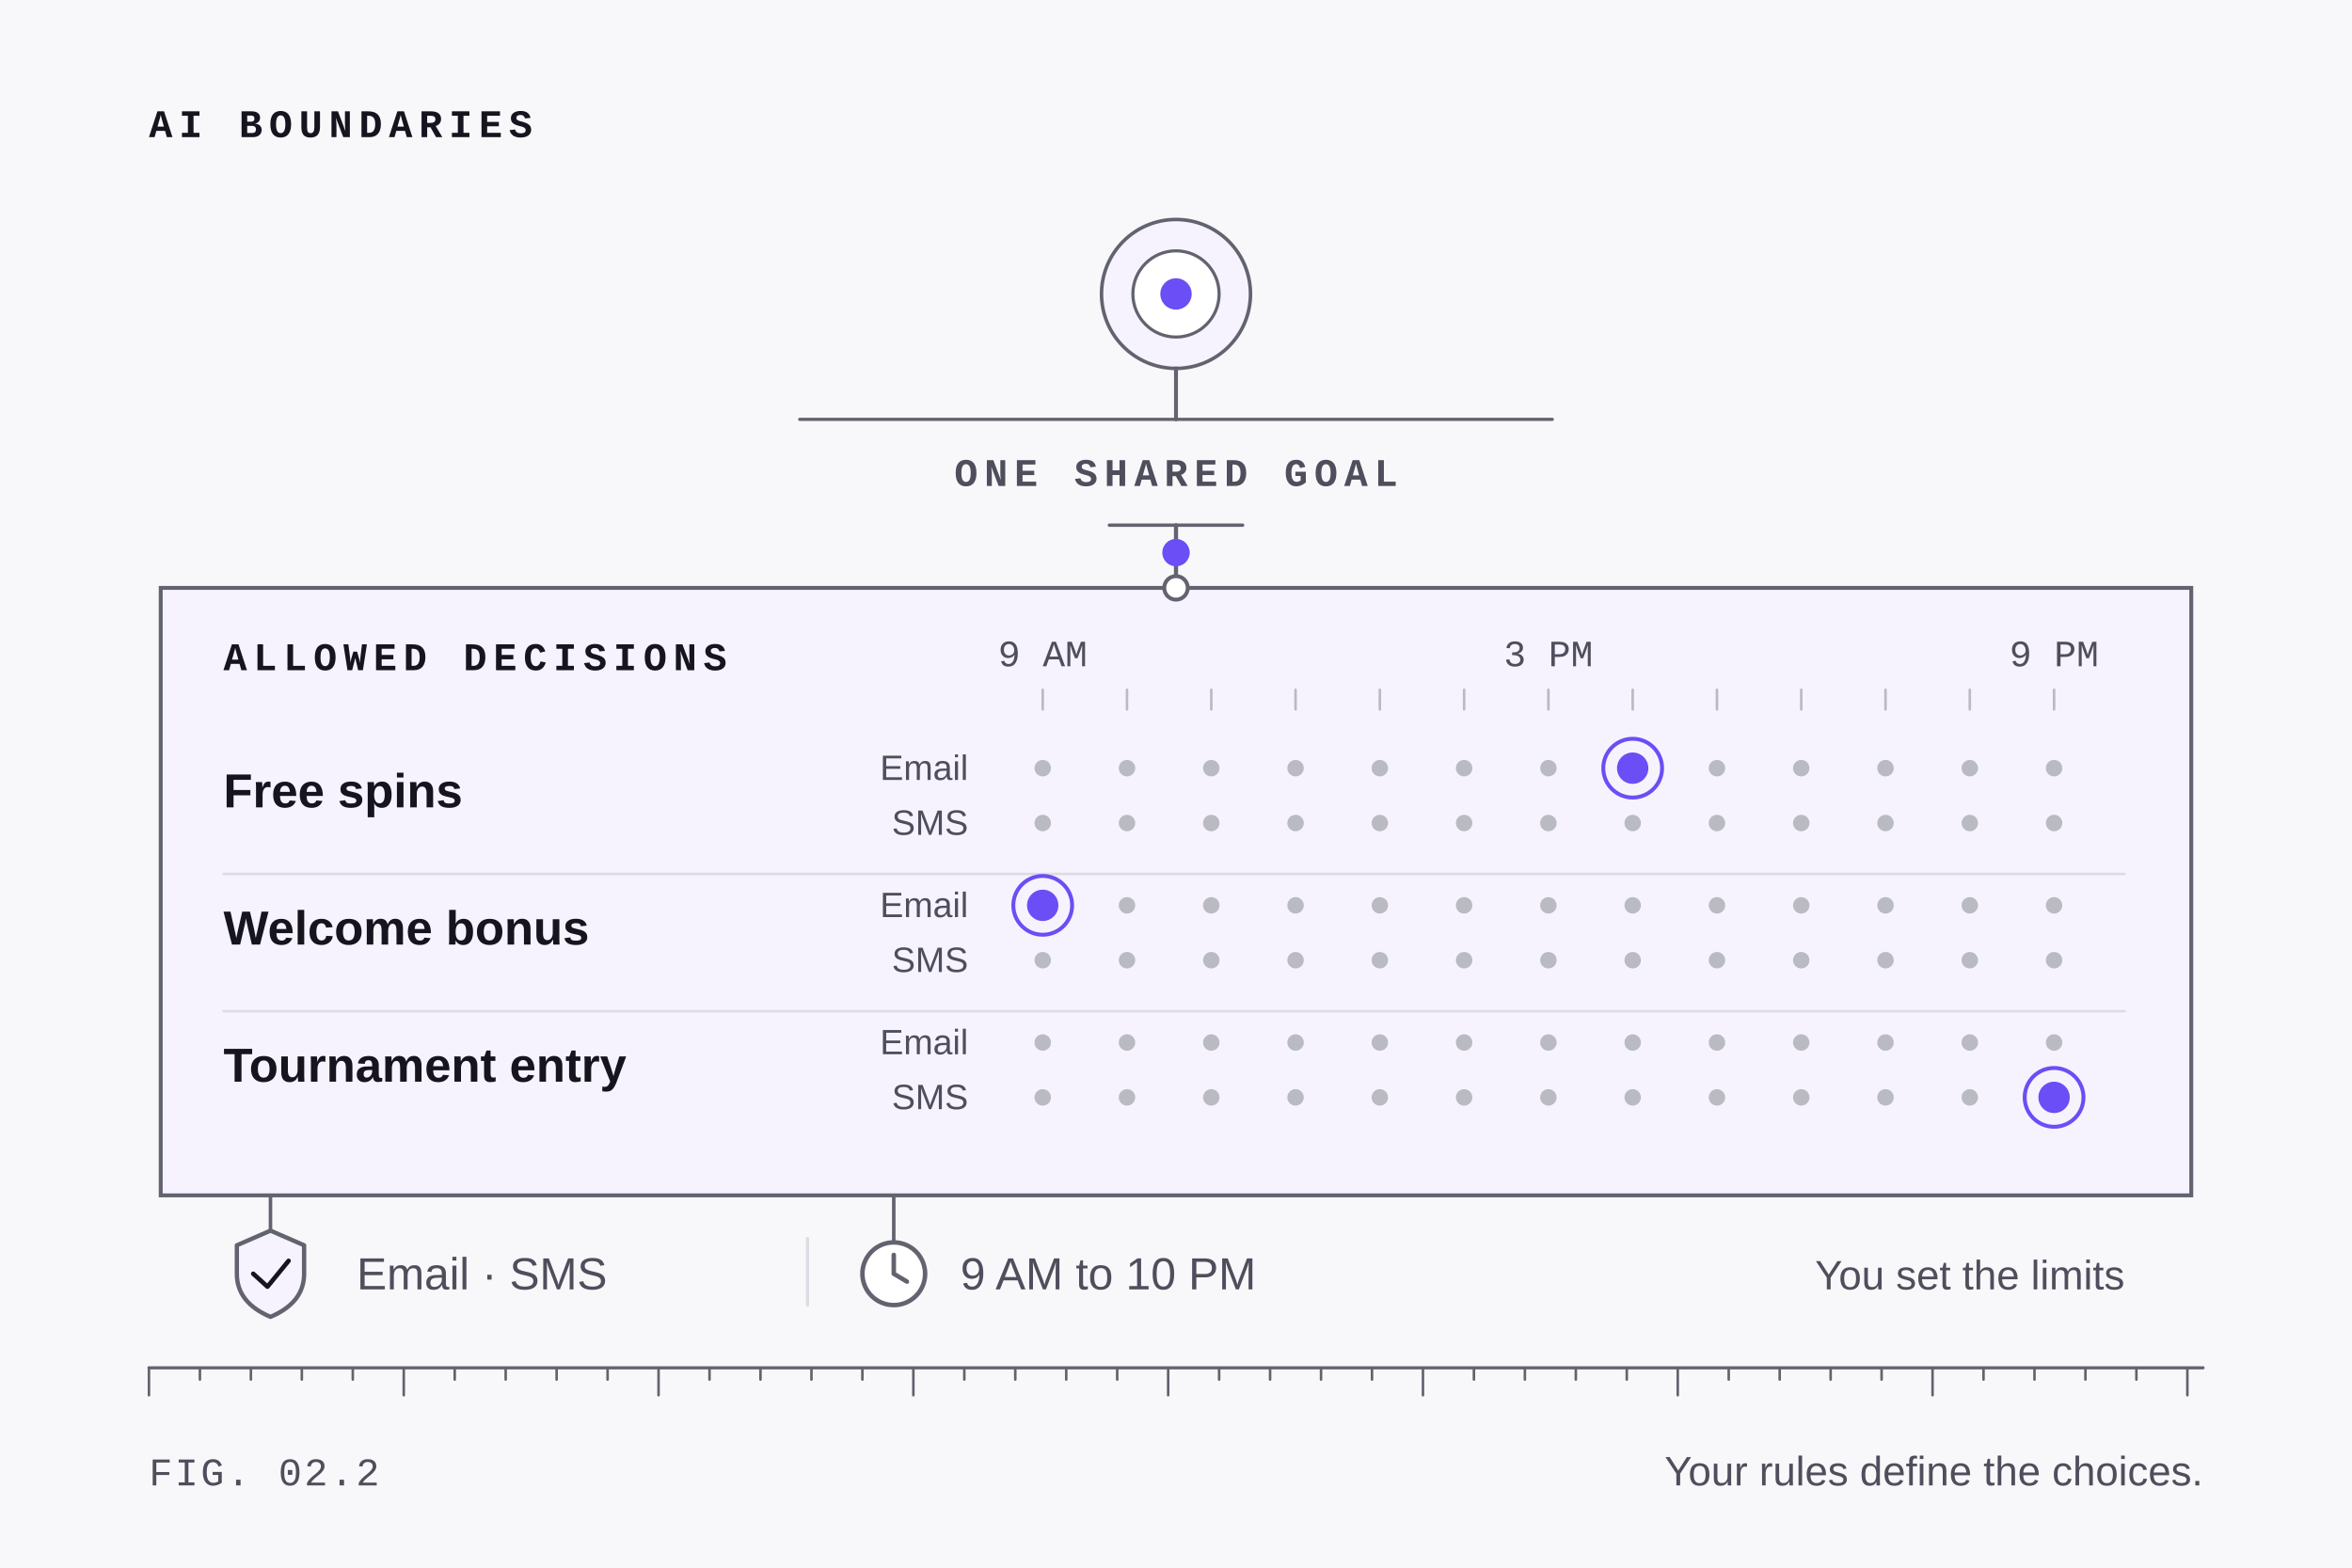
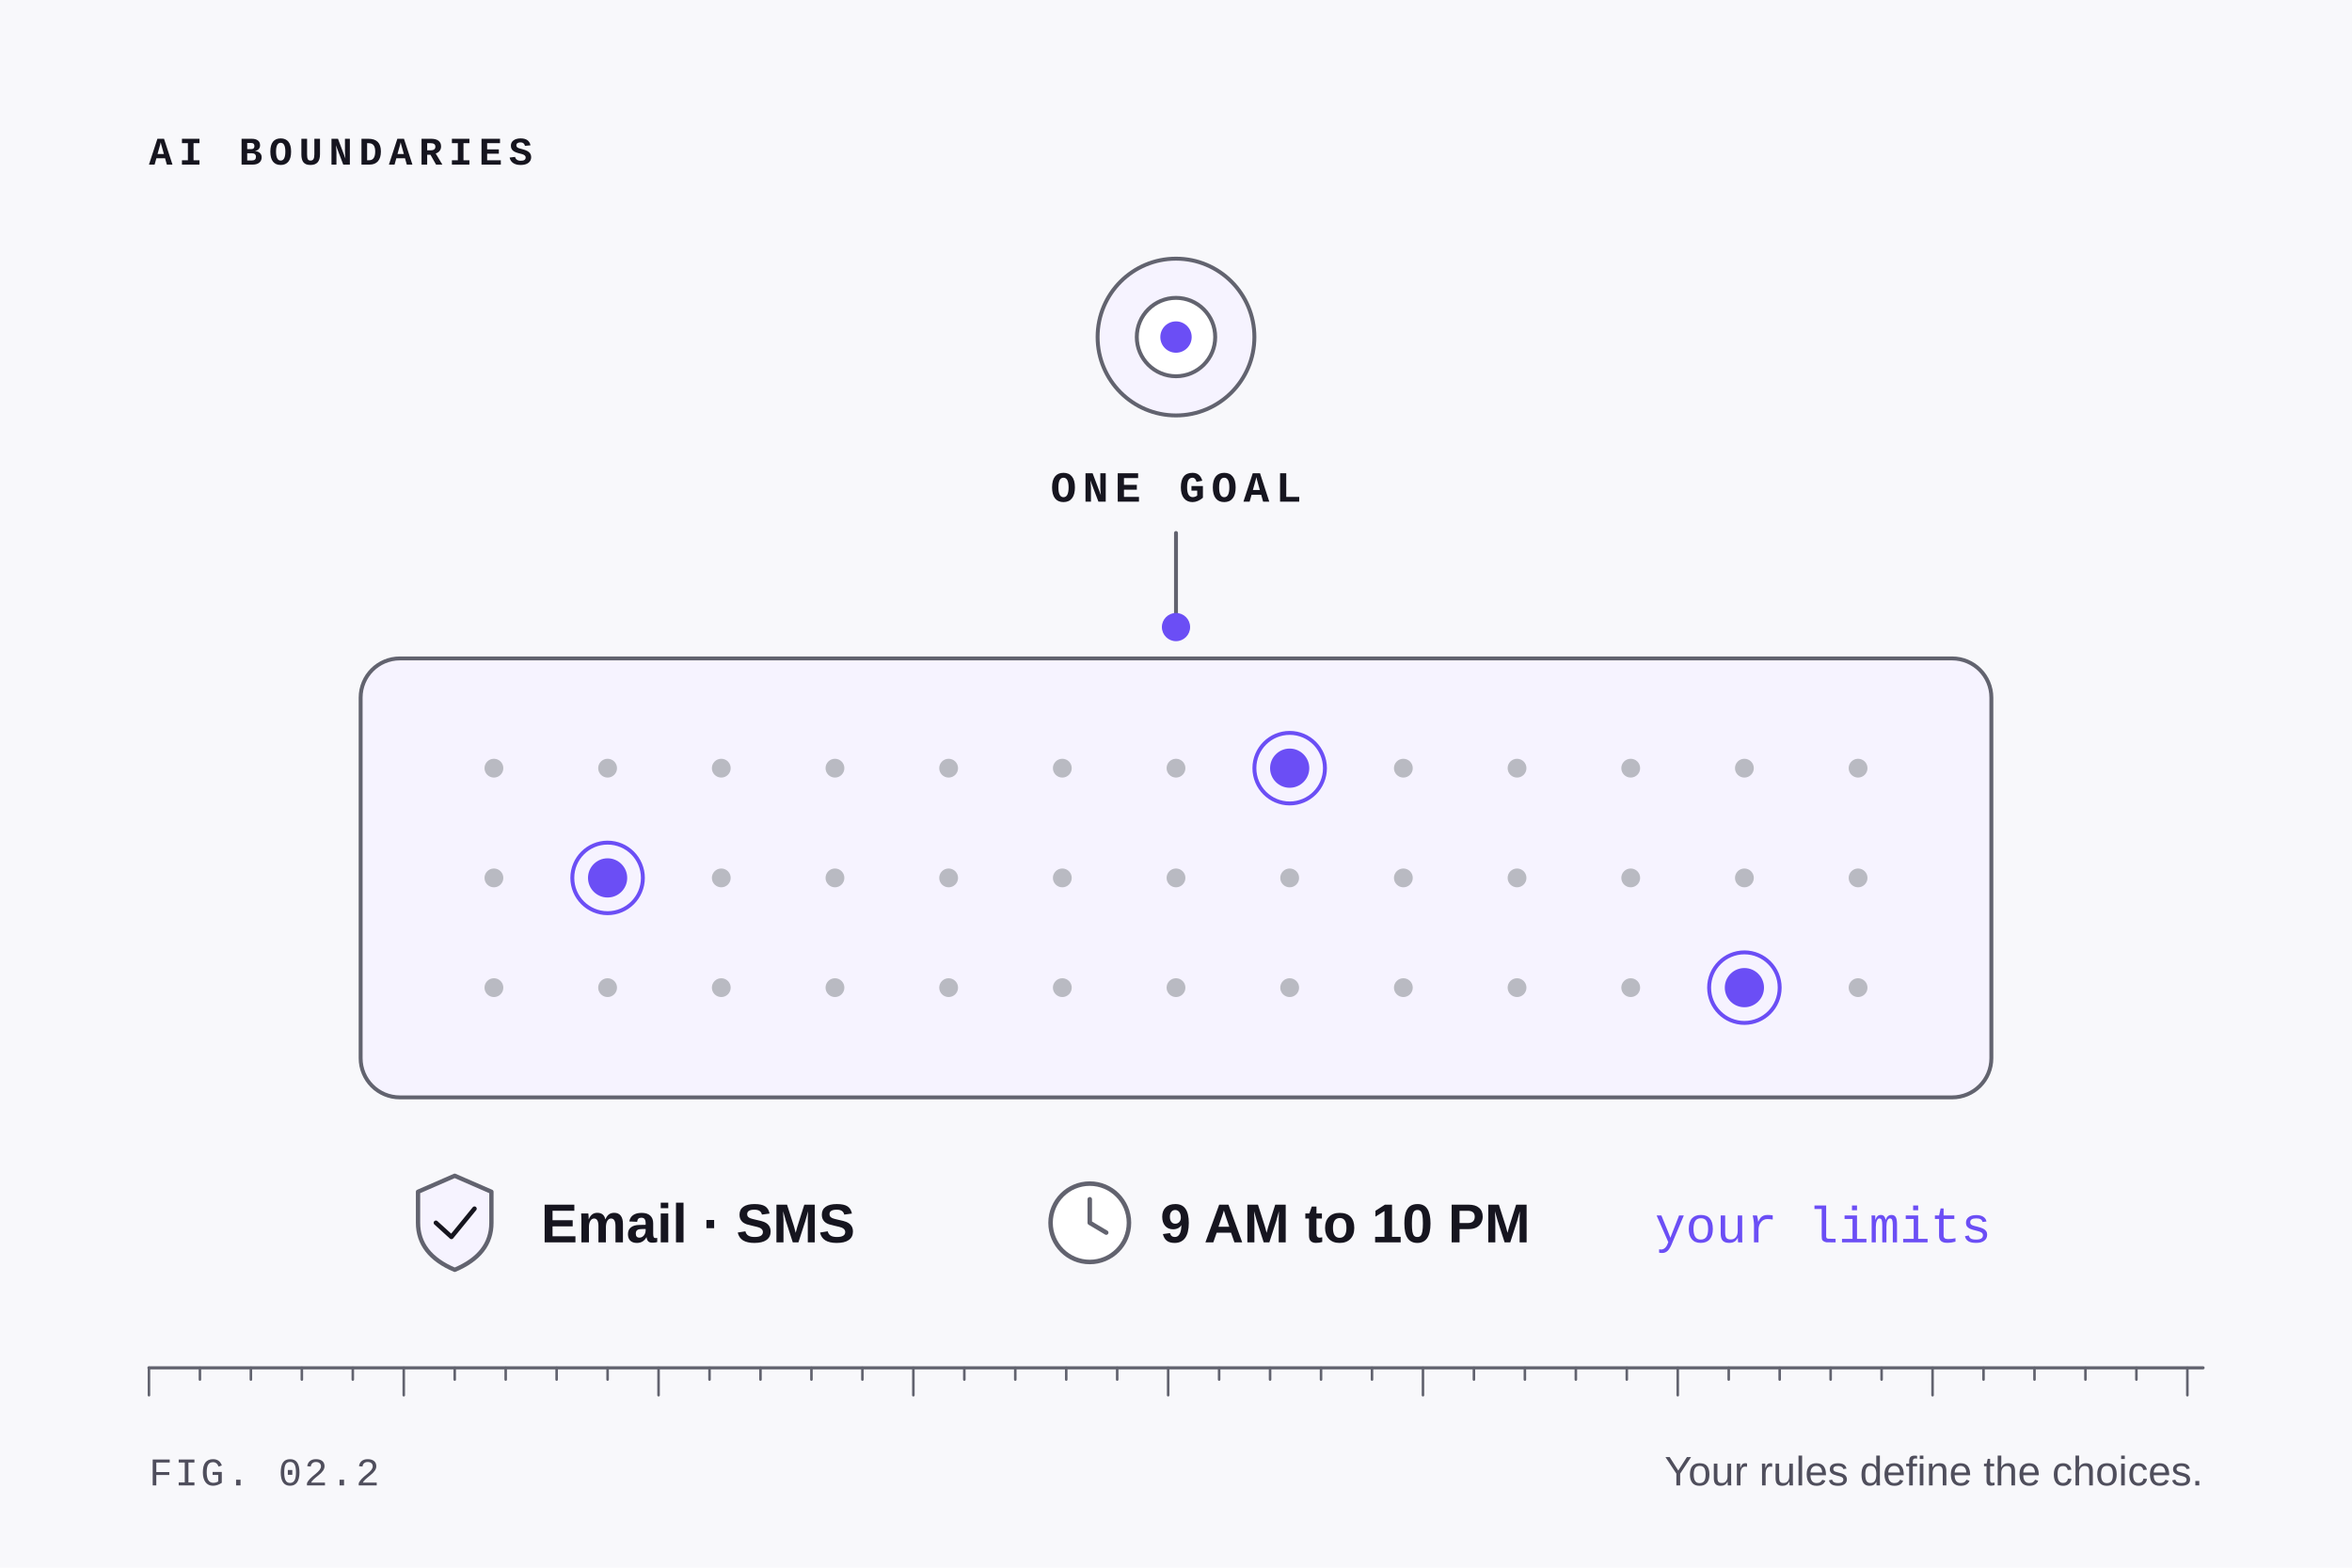
- <svg xmlns="http://www.w3.org/2000/svg" width="600" height="400" viewBox="0 0 600 400" role="img" aria-labelledby="control-your-ai-title control-your-ai-desc" shape-rendering="geometricPrecision">
-   <defs>
-     <linearGradient id="surface" x1="0" y1="0" x2="1" y2="1">
-       <stop stop-color="#e9eaef" />
-       <stop offset=".6" stop-color="#f9f9fb" />
-       <stop offset="1" stop-color="#fff" />
-     </linearGradient>
-     <linearGradient id="metal" x1="0" y1="0" x2="1" y2="1">
-       <stop stop-color="#fafafc" />
-       <stop offset="1" stop-color="#c6c8d0" />
-     </linearGradient>
-     <linearGradient id="band" x1="0" y1="0" x2="1" y2="0">
-       <stop stop-color="#e6dfff" />
-       <stop offset="1" stop-color="#f7f5ff" />
-     </linearGradient>
-     <radialGradient id="avatar" cx=".35" cy=".25" r=".9">
-       <stop stop-color="#faf8ff" />
-       <stop offset="1" stop-color="#e3dff1" />
-     </radialGradient>
-     <radialGradient id="person" cx=".32" cy=".2" r=".8">
-       <stop stop-color="#8e909c" />
-       <stop offset=".6" stop-color="#44444f" />
-       <stop offset="1" stop-color="#24232f" />
-     </radialGradient>
-     <linearGradient id="backdrop" x1="0" y1="0" x2="0" y2="1">
-       <stop stop-color="#fcfcfd" />
-       <stop offset="1" stop-color="#f8f8fb" />
-     </linearGradient>
-   </defs>
+ <svg xmlns="http://www.w3.org/2000/svg" width="600" height="400" viewBox="0 0 600 400" role="img" aria-labelledby="challenge-info-control-your-ai-refined-t challenge-info-control-your-ai-refined-d" shape-rendering="geometricPrecision">
  <rect x="0" y="0" width="600" height="400" rx="0" fill="#f8f8fb" stroke="none" stroke-width="0" vector-effect="non-scaling-stroke" />
-   <text x="38" y="35" font-family="'SFMono-Regular', Consolas, 'Liberation Mono', monospace" font-size="10" font-weight="600" fill="var(--diagram-ink, #16151f)" text-anchor="start" letter-spacing="1.65">AI BOUNDARIES</text>
-   <circle cx="300" cy="75" r="19" fill="#f6f3ff" stroke="var(--diagram-line, #62636f)" stroke-width="0.9" vector-effect="non-scaling-stroke" />
-   <circle cx="300" cy="75" r="11" fill="var(--paper, #ffffff)" stroke="var(--diagram-line, #62636f)" stroke-width="0.8" vector-effect="non-scaling-stroke" />
-   <circle cx="300" cy="75" r="4" fill="var(--violet, #6b4ef5)" stroke="none" stroke-width="0" vector-effect="non-scaling-stroke" />
-   <path d="M300 94L300 107" fill="none" stroke="var(--diagram-line, #62636f)" stroke-width="1" stroke-linecap="round" stroke-linejoin="round" vector-effect="non-scaling-stroke" />
-   <path d="M204 107H396" fill="none" stroke="var(--diagram-line, #62636f)" stroke-width="0.8" stroke-linecap="round" stroke-linejoin="round" vector-effect="non-scaling-stroke" />
-   <text x="300" y="124" font-family="'SFMono-Regular', Consolas, 'Liberation Mono', monospace" font-size="10" font-weight="600" fill="var(--diagram-muted, #4f4e5c)" text-anchor="middle" letter-spacing="1.65">ONE SHARED GOAL</text>
-   <path d="M283 134H317" fill="none" stroke="var(--diagram-line, #62636f)" stroke-width="0.85" stroke-linecap="round" stroke-linejoin="round" vector-effect="non-scaling-stroke" />
-   <path d="M300 134L300 150" fill="none" stroke="var(--diagram-line, #62636f)" stroke-width="1.05" stroke-linecap="round" stroke-linejoin="round" vector-effect="non-scaling-stroke" data-connection="goal-to-panel" data-from="goal" data-to="decision-panel" />
-   <circle cx="300" cy="141" r="3.5" fill="var(--violet, #6b4ef5)" stroke="none" stroke-width="0" vector-effect="non-scaling-stroke" />
-   <rect x="41" y="150" width="518" height="155" rx="0" fill="#f6f3ff" stroke="var(--diagram-line, #62636f)" stroke-width="1" vector-effect="non-scaling-stroke" data-card="decision-panel" />
-   <circle cx="300" cy="134" r="0" fill="none" stroke="none" stroke-width="0" vector-effect="non-scaling-stroke" data-anchor="goal" />
-   <circle cx="300" cy="150" r="3" fill="var(--paper, #ffffff)" stroke="var(--diagram-line, #62636f)" stroke-width="1" vector-effect="non-scaling-stroke" data-anchor="decision-panel" />
-   <text x="57" y="171" font-family="'SFMono-Regular', Consolas, 'Liberation Mono', monospace" font-size="10" font-weight="600" fill="var(--diagram-ink, #16151f)" text-anchor="start" letter-spacing="1.65">ALLOWED DECISIONS</text>
-   <text x="266.0" y="170" font-family="'SFMono-Regular', Consolas, 'Liberation Mono', monospace" font-size="9.5" font-weight="400" fill="var(--diagram-muted, #4f4e5c)" text-anchor="middle">9 AM</text>
-   <text x="395.0" y="170" font-family="'SFMono-Regular', Consolas, 'Liberation Mono', monospace" font-size="9.5" font-weight="400" fill="var(--diagram-muted, #4f4e5c)" text-anchor="middle">3 PM</text>
-   <text x="524.0" y="170" font-family="'SFMono-Regular', Consolas, 'Liberation Mono', monospace" font-size="9.5" font-weight="400" fill="var(--diagram-muted, #4f4e5c)" text-anchor="middle">9 PM</text>
-   <path d="M266.0 176L266.0 181" fill="none" stroke="var(--diagram-dot, #b9bac2)" stroke-width="0.65" stroke-linecap="round" stroke-linejoin="round" vector-effect="non-scaling-stroke" />
-   <path d="M287.5 176L287.5 181" fill="none" stroke="var(--diagram-dot, #b9bac2)" stroke-width="0.65" stroke-linecap="round" stroke-linejoin="round" vector-effect="non-scaling-stroke" />
-   <path d="M309.0 176L309.0 181" fill="none" stroke="var(--diagram-dot, #b9bac2)" stroke-width="0.65" stroke-linecap="round" stroke-linejoin="round" vector-effect="non-scaling-stroke" />
-   <path d="M330.5 176L330.5 181" fill="none" stroke="var(--diagram-dot, #b9bac2)" stroke-width="0.65" stroke-linecap="round" stroke-linejoin="round" vector-effect="non-scaling-stroke" />
-   <path d="M352.0 176L352.0 181" fill="none" stroke="var(--diagram-dot, #b9bac2)" stroke-width="0.65" stroke-linecap="round" stroke-linejoin="round" vector-effect="non-scaling-stroke" />
-   <path d="M373.5 176L373.5 181" fill="none" stroke="var(--diagram-dot, #b9bac2)" stroke-width="0.65" stroke-linecap="round" stroke-linejoin="round" vector-effect="non-scaling-stroke" />
-   <path d="M395.0 176L395.0 181" fill="none" stroke="var(--diagram-dot, #b9bac2)" stroke-width="0.65" stroke-linecap="round" stroke-linejoin="round" vector-effect="non-scaling-stroke" />
-   <path d="M416.5 176L416.5 181" fill="none" stroke="var(--diagram-dot, #b9bac2)" stroke-width="0.65" stroke-linecap="round" stroke-linejoin="round" vector-effect="non-scaling-stroke" />
-   <path d="M438.0 176L438.0 181" fill="none" stroke="var(--diagram-dot, #b9bac2)" stroke-width="0.65" stroke-linecap="round" stroke-linejoin="round" vector-effect="non-scaling-stroke" />
-   <path d="M459.5 176L459.5 181" fill="none" stroke="var(--diagram-dot, #b9bac2)" stroke-width="0.65" stroke-linecap="round" stroke-linejoin="round" vector-effect="non-scaling-stroke" />
-   <path d="M481.0 176L481.0 181" fill="none" stroke="var(--diagram-dot, #b9bac2)" stroke-width="0.65" stroke-linecap="round" stroke-linejoin="round" vector-effect="non-scaling-stroke" />
-   <path d="M502.5 176L502.5 181" fill="none" stroke="var(--diagram-dot, #b9bac2)" stroke-width="0.65" stroke-linecap="round" stroke-linejoin="round" vector-effect="non-scaling-stroke" />
-   <path d="M524.0 176L524.0 181" fill="none" stroke="var(--diagram-dot, #b9bac2)" stroke-width="0.65" stroke-linecap="round" stroke-linejoin="round" vector-effect="non-scaling-stroke" />
-   <text x="57" y="206" font-family="Montserrat, 'Helvetica Neue', Arial, sans-serif" font-size="12.2" font-weight="600" fill="var(--diagram-ink, #16151f)" text-anchor="start">Free spins</text>
-   <text x="247" y="199" font-family="Montserrat, 'Helvetica Neue', Arial, sans-serif" font-size="9" font-weight="400" fill="var(--diagram-muted, #4f4e5c)" text-anchor="end">Email</text>
-   <text x="247" y="213" font-family="Montserrat, 'Helvetica Neue', Arial, sans-serif" font-size="9" font-weight="400" fill="var(--diagram-muted, #4f4e5c)" text-anchor="end">SMS</text>
-   <circle cx="266.0" cy="196" r="2.1" fill="var(--diagram-dot, #b9bac2)" stroke="none" stroke-width="0" vector-effect="non-scaling-stroke" />
-   <circle cx="287.5" cy="196" r="2.1" fill="var(--diagram-dot, #b9bac2)" stroke="none" stroke-width="0" vector-effect="non-scaling-stroke" />
-   <circle cx="309.0" cy="196" r="2.1" fill="var(--diagram-dot, #b9bac2)" stroke="none" stroke-width="0" vector-effect="non-scaling-stroke" />
-   <circle cx="330.5" cy="196" r="2.1" fill="var(--diagram-dot, #b9bac2)" stroke="none" stroke-width="0" vector-effect="non-scaling-stroke" />
-   <circle cx="352.0" cy="196" r="2.1" fill="var(--diagram-dot, #b9bac2)" stroke="none" stroke-width="0" vector-effect="non-scaling-stroke" />
-   <circle cx="373.5" cy="196" r="2.1" fill="var(--diagram-dot, #b9bac2)" stroke="none" stroke-width="0" vector-effect="non-scaling-stroke" />
-   <circle cx="395.0" cy="196" r="2.1" fill="var(--diagram-dot, #b9bac2)" stroke="none" stroke-width="0" vector-effect="non-scaling-stroke" />
-   <circle cx="416.5" cy="196" r="2.1" fill="var(--diagram-dot, #b9bac2)" stroke="none" stroke-width="0" vector-effect="non-scaling-stroke" />
-   <circle cx="438.0" cy="196" r="2.1" fill="var(--diagram-dot, #b9bac2)" stroke="none" stroke-width="0" vector-effect="non-scaling-stroke" />
-   <circle cx="459.5" cy="196" r="2.1" fill="var(--diagram-dot, #b9bac2)" stroke="none" stroke-width="0" vector-effect="non-scaling-stroke" />
-   <circle cx="481.0" cy="196" r="2.1" fill="var(--diagram-dot, #b9bac2)" stroke="none" stroke-width="0" vector-effect="non-scaling-stroke" />
-   <circle cx="502.5" cy="196" r="2.1" fill="var(--diagram-dot, #b9bac2)" stroke="none" stroke-width="0" vector-effect="non-scaling-stroke" />
-   <circle cx="524.0" cy="196" r="2.1" fill="var(--diagram-dot, #b9bac2)" stroke="none" stroke-width="0" vector-effect="non-scaling-stroke" />
-   <circle cx="266.0" cy="210" r="2.1" fill="var(--diagram-dot, #b9bac2)" stroke="none" stroke-width="0" vector-effect="non-scaling-stroke" />
-   <circle cx="287.5" cy="210" r="2.1" fill="var(--diagram-dot, #b9bac2)" stroke="none" stroke-width="0" vector-effect="non-scaling-stroke" />
-   <circle cx="309.0" cy="210" r="2.1" fill="var(--diagram-dot, #b9bac2)" stroke="none" stroke-width="0" vector-effect="non-scaling-stroke" />
-   <circle cx="330.5" cy="210" r="2.1" fill="var(--diagram-dot, #b9bac2)" stroke="none" stroke-width="0" vector-effect="non-scaling-stroke" />
-   <circle cx="352.0" cy="210" r="2.1" fill="var(--diagram-dot, #b9bac2)" stroke="none" stroke-width="0" vector-effect="non-scaling-stroke" />
-   <circle cx="373.5" cy="210" r="2.1" fill="var(--diagram-dot, #b9bac2)" stroke="none" stroke-width="0" vector-effect="non-scaling-stroke" />
-   <circle cx="395.0" cy="210" r="2.1" fill="var(--diagram-dot, #b9bac2)" stroke="none" stroke-width="0" vector-effect="non-scaling-stroke" />
-   <circle cx="416.5" cy="210" r="2.1" fill="var(--diagram-dot, #b9bac2)" stroke="none" stroke-width="0" vector-effect="non-scaling-stroke" />
-   <circle cx="438.0" cy="210" r="2.1" fill="var(--diagram-dot, #b9bac2)" stroke="none" stroke-width="0" vector-effect="non-scaling-stroke" />
-   <circle cx="459.5" cy="210" r="2.1" fill="var(--diagram-dot, #b9bac2)" stroke="none" stroke-width="0" vector-effect="non-scaling-stroke" />
-   <circle cx="481.0" cy="210" r="2.1" fill="var(--diagram-dot, #b9bac2)" stroke="none" stroke-width="0" vector-effect="non-scaling-stroke" />
-   <circle cx="502.5" cy="210" r="2.1" fill="var(--diagram-dot, #b9bac2)" stroke="none" stroke-width="0" vector-effect="non-scaling-stroke" />
-   <circle cx="524.0" cy="210" r="2.1" fill="var(--diagram-dot, #b9bac2)" stroke="none" stroke-width="0" vector-effect="non-scaling-stroke" />
-   <text x="57" y="241" font-family="Montserrat, 'Helvetica Neue', Arial, sans-serif" font-size="12.2" font-weight="600" fill="var(--diagram-ink, #16151f)" text-anchor="start">Welcome bonus</text>
-   <text x="247" y="234" font-family="Montserrat, 'Helvetica Neue', Arial, sans-serif" font-size="9" font-weight="400" fill="var(--diagram-muted, #4f4e5c)" text-anchor="end">Email</text>
-   <text x="247" y="248" font-family="Montserrat, 'Helvetica Neue', Arial, sans-serif" font-size="9" font-weight="400" fill="var(--diagram-muted, #4f4e5c)" text-anchor="end">SMS</text>
-   <path d="M57 223H542" fill="none" stroke="var(--diagram-faint, #dcdde4)" stroke-width="0.65" stroke-linecap="round" stroke-linejoin="round" vector-effect="non-scaling-stroke" />
-   <circle cx="266.0" cy="231" r="2.1" fill="var(--diagram-dot, #b9bac2)" stroke="none" stroke-width="0" vector-effect="non-scaling-stroke" />
-   <circle cx="287.5" cy="231" r="2.1" fill="var(--diagram-dot, #b9bac2)" stroke="none" stroke-width="0" vector-effect="non-scaling-stroke" />
-   <circle cx="309.0" cy="231" r="2.1" fill="var(--diagram-dot, #b9bac2)" stroke="none" stroke-width="0" vector-effect="non-scaling-stroke" />
-   <circle cx="330.5" cy="231" r="2.1" fill="var(--diagram-dot, #b9bac2)" stroke="none" stroke-width="0" vector-effect="non-scaling-stroke" />
-   <circle cx="352.0" cy="231" r="2.1" fill="var(--diagram-dot, #b9bac2)" stroke="none" stroke-width="0" vector-effect="non-scaling-stroke" />
-   <circle cx="373.5" cy="231" r="2.1" fill="var(--diagram-dot, #b9bac2)" stroke="none" stroke-width="0" vector-effect="non-scaling-stroke" />
-   <circle cx="395.0" cy="231" r="2.1" fill="var(--diagram-dot, #b9bac2)" stroke="none" stroke-width="0" vector-effect="non-scaling-stroke" />
-   <circle cx="416.5" cy="231" r="2.1" fill="var(--diagram-dot, #b9bac2)" stroke="none" stroke-width="0" vector-effect="non-scaling-stroke" />
-   <circle cx="438.0" cy="231" r="2.1" fill="var(--diagram-dot, #b9bac2)" stroke="none" stroke-width="0" vector-effect="non-scaling-stroke" />
-   <circle cx="459.5" cy="231" r="2.1" fill="var(--diagram-dot, #b9bac2)" stroke="none" stroke-width="0" vector-effect="non-scaling-stroke" />
-   <circle cx="481.0" cy="231" r="2.1" fill="var(--diagram-dot, #b9bac2)" stroke="none" stroke-width="0" vector-effect="non-scaling-stroke" />
-   <circle cx="502.5" cy="231" r="2.1" fill="var(--diagram-dot, #b9bac2)" stroke="none" stroke-width="0" vector-effect="non-scaling-stroke" />
-   <circle cx="524.0" cy="231" r="2.1" fill="var(--diagram-dot, #b9bac2)" stroke="none" stroke-width="0" vector-effect="non-scaling-stroke" />
-   <circle cx="266.0" cy="245" r="2.1" fill="var(--diagram-dot, #b9bac2)" stroke="none" stroke-width="0" vector-effect="non-scaling-stroke" />
-   <circle cx="287.5" cy="245" r="2.1" fill="var(--diagram-dot, #b9bac2)" stroke="none" stroke-width="0" vector-effect="non-scaling-stroke" />
-   <circle cx="309.0" cy="245" r="2.1" fill="var(--diagram-dot, #b9bac2)" stroke="none" stroke-width="0" vector-effect="non-scaling-stroke" />
-   <circle cx="330.5" cy="245" r="2.1" fill="var(--diagram-dot, #b9bac2)" stroke="none" stroke-width="0" vector-effect="non-scaling-stroke" />
-   <circle cx="352.0" cy="245" r="2.1" fill="var(--diagram-dot, #b9bac2)" stroke="none" stroke-width="0" vector-effect="non-scaling-stroke" />
-   <circle cx="373.5" cy="245" r="2.1" fill="var(--diagram-dot, #b9bac2)" stroke="none" stroke-width="0" vector-effect="non-scaling-stroke" />
-   <circle cx="395.0" cy="245" r="2.1" fill="var(--diagram-dot, #b9bac2)" stroke="none" stroke-width="0" vector-effect="non-scaling-stroke" />
-   <circle cx="416.5" cy="245" r="2.1" fill="var(--diagram-dot, #b9bac2)" stroke="none" stroke-width="0" vector-effect="non-scaling-stroke" />
-   <circle cx="438.0" cy="245" r="2.1" fill="var(--diagram-dot, #b9bac2)" stroke="none" stroke-width="0" vector-effect="non-scaling-stroke" />
-   <circle cx="459.5" cy="245" r="2.1" fill="var(--diagram-dot, #b9bac2)" stroke="none" stroke-width="0" vector-effect="non-scaling-stroke" />
-   <circle cx="481.0" cy="245" r="2.1" fill="var(--diagram-dot, #b9bac2)" stroke="none" stroke-width="0" vector-effect="non-scaling-stroke" />
-   <circle cx="502.5" cy="245" r="2.1" fill="var(--diagram-dot, #b9bac2)" stroke="none" stroke-width="0" vector-effect="non-scaling-stroke" />
-   <circle cx="524.0" cy="245" r="2.1" fill="var(--diagram-dot, #b9bac2)" stroke="none" stroke-width="0" vector-effect="non-scaling-stroke" />
-   <text x="57" y="276" font-family="Montserrat, 'Helvetica Neue', Arial, sans-serif" font-size="12.2" font-weight="600" fill="var(--diagram-ink, #16151f)" text-anchor="start">Tournament entry</text>
-   <text x="247" y="269" font-family="Montserrat, 'Helvetica Neue', Arial, sans-serif" font-size="9" font-weight="400" fill="var(--diagram-muted, #4f4e5c)" text-anchor="end">Email</text>
-   <text x="247" y="283" font-family="Montserrat, 'Helvetica Neue', Arial, sans-serif" font-size="9" font-weight="400" fill="var(--diagram-muted, #4f4e5c)" text-anchor="end">SMS</text>
-   <path d="M57 258H542" fill="none" stroke="var(--diagram-faint, #dcdde4)" stroke-width="0.65" stroke-linecap="round" stroke-linejoin="round" vector-effect="non-scaling-stroke" />
-   <circle cx="266.0" cy="266" r="2.1" fill="var(--diagram-dot, #b9bac2)" stroke="none" stroke-width="0" vector-effect="non-scaling-stroke" />
-   <circle cx="287.5" cy="266" r="2.1" fill="var(--diagram-dot, #b9bac2)" stroke="none" stroke-width="0" vector-effect="non-scaling-stroke" />
-   <circle cx="309.0" cy="266" r="2.1" fill="var(--diagram-dot, #b9bac2)" stroke="none" stroke-width="0" vector-effect="non-scaling-stroke" />
-   <circle cx="330.5" cy="266" r="2.1" fill="var(--diagram-dot, #b9bac2)" stroke="none" stroke-width="0" vector-effect="non-scaling-stroke" />
-   <circle cx="352.0" cy="266" r="2.1" fill="var(--diagram-dot, #b9bac2)" stroke="none" stroke-width="0" vector-effect="non-scaling-stroke" />
-   <circle cx="373.5" cy="266" r="2.1" fill="var(--diagram-dot, #b9bac2)" stroke="none" stroke-width="0" vector-effect="non-scaling-stroke" />
-   <circle cx="395.0" cy="266" r="2.1" fill="var(--diagram-dot, #b9bac2)" stroke="none" stroke-width="0" vector-effect="non-scaling-stroke" />
-   <circle cx="416.5" cy="266" r="2.1" fill="var(--diagram-dot, #b9bac2)" stroke="none" stroke-width="0" vector-effect="non-scaling-stroke" />
-   <circle cx="438.0" cy="266" r="2.1" fill="var(--diagram-dot, #b9bac2)" stroke="none" stroke-width="0" vector-effect="non-scaling-stroke" />
-   <circle cx="459.5" cy="266" r="2.1" fill="var(--diagram-dot, #b9bac2)" stroke="none" stroke-width="0" vector-effect="non-scaling-stroke" />
-   <circle cx="481.0" cy="266" r="2.1" fill="var(--diagram-dot, #b9bac2)" stroke="none" stroke-width="0" vector-effect="non-scaling-stroke" />
-   <circle cx="502.5" cy="266" r="2.1" fill="var(--diagram-dot, #b9bac2)" stroke="none" stroke-width="0" vector-effect="non-scaling-stroke" />
-   <circle cx="524.0" cy="266" r="2.1" fill="var(--diagram-dot, #b9bac2)" stroke="none" stroke-width="0" vector-effect="non-scaling-stroke" />
-   <circle cx="266.0" cy="280" r="2.1" fill="var(--diagram-dot, #b9bac2)" stroke="none" stroke-width="0" vector-effect="non-scaling-stroke" />
-   <circle cx="287.5" cy="280" r="2.1" fill="var(--diagram-dot, #b9bac2)" stroke="none" stroke-width="0" vector-effect="non-scaling-stroke" />
-   <circle cx="309.0" cy="280" r="2.1" fill="var(--diagram-dot, #b9bac2)" stroke="none" stroke-width="0" vector-effect="non-scaling-stroke" />
-   <circle cx="330.5" cy="280" r="2.1" fill="var(--diagram-dot, #b9bac2)" stroke="none" stroke-width="0" vector-effect="non-scaling-stroke" />
-   <circle cx="352.0" cy="280" r="2.1" fill="var(--diagram-dot, #b9bac2)" stroke="none" stroke-width="0" vector-effect="non-scaling-stroke" />
-   <circle cx="373.5" cy="280" r="2.1" fill="var(--diagram-dot, #b9bac2)" stroke="none" stroke-width="0" vector-effect="non-scaling-stroke" />
-   <circle cx="395.0" cy="280" r="2.1" fill="var(--diagram-dot, #b9bac2)" stroke="none" stroke-width="0" vector-effect="non-scaling-stroke" />
-   <circle cx="416.5" cy="280" r="2.1" fill="var(--diagram-dot, #b9bac2)" stroke="none" stroke-width="0" vector-effect="non-scaling-stroke" />
-   <circle cx="438.0" cy="280" r="2.1" fill="var(--diagram-dot, #b9bac2)" stroke="none" stroke-width="0" vector-effect="non-scaling-stroke" />
-   <circle cx="459.5" cy="280" r="2.1" fill="var(--diagram-dot, #b9bac2)" stroke="none" stroke-width="0" vector-effect="non-scaling-stroke" />
-   <circle cx="481.0" cy="280" r="2.1" fill="var(--diagram-dot, #b9bac2)" stroke="none" stroke-width="0" vector-effect="non-scaling-stroke" />
-   <circle cx="502.5" cy="280" r="2.1" fill="var(--diagram-dot, #b9bac2)" stroke="none" stroke-width="0" vector-effect="non-scaling-stroke" />
-   <circle cx="524.0" cy="280" r="2.1" fill="var(--diagram-dot, #b9bac2)" stroke="none" stroke-width="0" vector-effect="non-scaling-stroke" />
-   <circle cx="416.5" cy="196" r="7.5" fill="none" stroke="var(--violet, #6b4ef5)" stroke-width="1" vector-effect="non-scaling-stroke" />
-   <circle cx="416.5" cy="196" r="4" fill="var(--violet, #6b4ef5)" stroke="none" stroke-width="0" vector-effect="non-scaling-stroke" />
-   <circle cx="266.0" cy="231" r="7.5" fill="none" stroke="var(--violet, #6b4ef5)" stroke-width="1" vector-effect="non-scaling-stroke" />
-   <circle cx="266.0" cy="231" r="4" fill="var(--violet, #6b4ef5)" stroke="none" stroke-width="0" vector-effect="non-scaling-stroke" />
-   <circle cx="524.0" cy="280" r="7.5" fill="none" stroke="var(--violet, #6b4ef5)" stroke-width="1" vector-effect="non-scaling-stroke" />
-   <circle cx="524.0" cy="280" r="4" fill="var(--violet, #6b4ef5)" stroke="none" stroke-width="0" vector-effect="non-scaling-stroke" />
-   <path d="M69 314L77.58 317.74V325Q77.58 332.37 69 336Q60.42 332.37 60.42 325V317.74Z" fill="#f6f3ff" stroke="var(--diagram-line, #62636f)" stroke-width="1.1" stroke-linecap="round" stroke-linejoin="round" vector-effect="non-scaling-stroke" />
-   <path d="M64.6 325L68.23 328.3L73.62 321.7" fill="none" stroke="var(--diagram-ink, #16151f)" stroke-width="1.15" stroke-linecap="round" stroke-linejoin="round" vector-effect="non-scaling-stroke" />
-   <path d="M69 305L69 314" fill="none" stroke="var(--diagram-line, #62636f)" stroke-width="0.9" stroke-linecap="round" stroke-linejoin="round" vector-effect="non-scaling-stroke" />
-   <text x="91" y="329" font-family="Montserrat, 'Helvetica Neue', Arial, sans-serif" font-size="11.5" font-weight="500" fill="var(--diagram-muted, #4f4e5c)" text-anchor="start">Email · SMS</text>
-   <path d="M206 316L206 333" fill="none" stroke="var(--diagram-faint, #dcdde4)" stroke-width="0.8" stroke-linecap="round" stroke-linejoin="round" vector-effect="non-scaling-stroke" />
-   <circle cx="228" cy="325" r="8" fill="var(--paper, #ffffff)" stroke="var(--diagram-line, #62636f)" stroke-width="1.15" vector-effect="non-scaling-stroke" />
-   <path d="M228 320.2V325L231.36 327.0" fill="none" stroke="var(--diagram-line, #62636f)" stroke-width="1.15" stroke-linecap="round" stroke-linejoin="round" vector-effect="non-scaling-stroke" />
-   <path d="M228 305L228 317" fill="none" stroke="var(--diagram-line, #62636f)" stroke-width="0.9" stroke-linecap="round" stroke-linejoin="round" vector-effect="non-scaling-stroke" />
-   <text x="245" y="329" font-family="Montserrat, 'Helvetica Neue', Arial, sans-serif" font-size="11.5" font-weight="500" fill="var(--diagram-muted, #4f4e5c)" text-anchor="start">9 AM to 10 PM</text>
-   <text x="542" y="329" font-family="Montserrat, 'Helvetica Neue', Arial, sans-serif" font-size="10.5" font-weight="500" fill="var(--diagram-muted, #4f4e5c)" text-anchor="end">You set the limits</text>
+   <text x="38" y="42" font-family="'SFMono-Regular', Consolas, 'Liberation Mono', monospace" font-size="10" font-weight="600" fill="var(--diagram-ink, #16151f)" text-anchor="start" letter-spacing="1.65">AI BOUNDARIES</text>
+   <circle cx="300" cy="86" r="20" fill="#f6f3ff" stroke="var(--diagram-line, #62636f)" stroke-width="1" vector-effect="non-scaling-stroke" />
+   <circle cx="300" cy="86" r="10" fill="var(--paper, #ffffff)" stroke="var(--diagram-line, #62636f)" stroke-width="1" vector-effect="non-scaling-stroke" />
+   <circle cx="300" cy="86" r="4" fill="var(--violet, #6b4ef5)" stroke="none" stroke-width="0" vector-effect="non-scaling-stroke" />
+   <text x="300" y="128" font-family="'SFMono-Regular', Consolas, 'Liberation Mono', monospace" font-size="11" font-weight="600" fill="var(--diagram-ink, #16151f)" text-anchor="middle" letter-spacing="1.6">ONE GOAL</text>
+   <path d="M300 136L300 160" fill="none" stroke="var(--diagram-line, #62636f)" stroke-width="1" stroke-linecap="round" stroke-linejoin="round" vector-effect="non-scaling-stroke" />
+   <circle cx="300" cy="160" r="3.6" fill="var(--violet, #6b4ef5)" stroke="none" stroke-width="0" vector-effect="non-scaling-stroke" />
+   <rect x="92" y="168" width="416" height="112" rx="10" fill="#f6f3ff" stroke="var(--diagram-line, #62636f)" stroke-width="1" vector-effect="non-scaling-stroke" />
+   <circle cx="126" cy="196" r="2.4" fill="var(--diagram-dot, #b9bac2)" stroke="none" stroke-width="0" vector-effect="non-scaling-stroke" />
+   <circle cx="155" cy="196" r="2.4" fill="var(--diagram-dot, #b9bac2)" stroke="none" stroke-width="0" vector-effect="non-scaling-stroke" />
+   <circle cx="184" cy="196" r="2.4" fill="var(--diagram-dot, #b9bac2)" stroke="none" stroke-width="0" vector-effect="non-scaling-stroke" />
+   <circle cx="213" cy="196" r="2.4" fill="var(--diagram-dot, #b9bac2)" stroke="none" stroke-width="0" vector-effect="non-scaling-stroke" />
+   <circle cx="242" cy="196" r="2.4" fill="var(--diagram-dot, #b9bac2)" stroke="none" stroke-width="0" vector-effect="non-scaling-stroke" />
+   <circle cx="271" cy="196" r="2.4" fill="var(--diagram-dot, #b9bac2)" stroke="none" stroke-width="0" vector-effect="non-scaling-stroke" />
+   <circle cx="300" cy="196" r="2.4" fill="var(--diagram-dot, #b9bac2)" stroke="none" stroke-width="0" vector-effect="non-scaling-stroke" />
+   <circle cx="329" cy="196" r="9" fill="none" stroke="var(--violet, #6b4ef5)" stroke-width="1" vector-effect="non-scaling-stroke" />
+   <circle cx="329" cy="196" r="5" fill="var(--violet, #6b4ef5)" stroke="none" stroke-width="0" vector-effect="non-scaling-stroke" />
+   <circle cx="358" cy="196" r="2.4" fill="var(--diagram-dot, #b9bac2)" stroke="none" stroke-width="0" vector-effect="non-scaling-stroke" />
+   <circle cx="387" cy="196" r="2.4" fill="var(--diagram-dot, #b9bac2)" stroke="none" stroke-width="0" vector-effect="non-scaling-stroke" />
+   <circle cx="416" cy="196" r="2.4" fill="var(--diagram-dot, #b9bac2)" stroke="none" stroke-width="0" vector-effect="non-scaling-stroke" />
+   <circle cx="445" cy="196" r="2.4" fill="var(--diagram-dot, #b9bac2)" stroke="none" stroke-width="0" vector-effect="non-scaling-stroke" />
+   <circle cx="474" cy="196" r="2.4" fill="var(--diagram-dot, #b9bac2)" stroke="none" stroke-width="0" vector-effect="non-scaling-stroke" />
+   <circle cx="126" cy="224" r="2.4" fill="var(--diagram-dot, #b9bac2)" stroke="none" stroke-width="0" vector-effect="non-scaling-stroke" />
+   <circle cx="155" cy="224" r="9" fill="none" stroke="var(--violet, #6b4ef5)" stroke-width="1" vector-effect="non-scaling-stroke" />
+   <circle cx="155" cy="224" r="5" fill="var(--violet, #6b4ef5)" stroke="none" stroke-width="0" vector-effect="non-scaling-stroke" />
+   <circle cx="184" cy="224" r="2.4" fill="var(--diagram-dot, #b9bac2)" stroke="none" stroke-width="0" vector-effect="non-scaling-stroke" />
+   <circle cx="213" cy="224" r="2.4" fill="var(--diagram-dot, #b9bac2)" stroke="none" stroke-width="0" vector-effect="non-scaling-stroke" />
+   <circle cx="242" cy="224" r="2.4" fill="var(--diagram-dot, #b9bac2)" stroke="none" stroke-width="0" vector-effect="non-scaling-stroke" />
+   <circle cx="271" cy="224" r="2.4" fill="var(--diagram-dot, #b9bac2)" stroke="none" stroke-width="0" vector-effect="non-scaling-stroke" />
+   <circle cx="300" cy="224" r="2.4" fill="var(--diagram-dot, #b9bac2)" stroke="none" stroke-width="0" vector-effect="non-scaling-stroke" />
+   <circle cx="329" cy="224" r="2.4" fill="var(--diagram-dot, #b9bac2)" stroke="none" stroke-width="0" vector-effect="non-scaling-stroke" />
+   <circle cx="358" cy="224" r="2.4" fill="var(--diagram-dot, #b9bac2)" stroke="none" stroke-width="0" vector-effect="non-scaling-stroke" />
+   <circle cx="387" cy="224" r="2.4" fill="var(--diagram-dot, #b9bac2)" stroke="none" stroke-width="0" vector-effect="non-scaling-stroke" />
+   <circle cx="416" cy="224" r="2.4" fill="var(--diagram-dot, #b9bac2)" stroke="none" stroke-width="0" vector-effect="non-scaling-stroke" />
+   <circle cx="445" cy="224" r="2.4" fill="var(--diagram-dot, #b9bac2)" stroke="none" stroke-width="0" vector-effect="non-scaling-stroke" />
+   <circle cx="474" cy="224" r="2.4" fill="var(--diagram-dot, #b9bac2)" stroke="none" stroke-width="0" vector-effect="non-scaling-stroke" />
+   <circle cx="126" cy="252" r="2.4" fill="var(--diagram-dot, #b9bac2)" stroke="none" stroke-width="0" vector-effect="non-scaling-stroke" />
+   <circle cx="155" cy="252" r="2.4" fill="var(--diagram-dot, #b9bac2)" stroke="none" stroke-width="0" vector-effect="non-scaling-stroke" />
+   <circle cx="184" cy="252" r="2.4" fill="var(--diagram-dot, #b9bac2)" stroke="none" stroke-width="0" vector-effect="non-scaling-stroke" />
+   <circle cx="213" cy="252" r="2.4" fill="var(--diagram-dot, #b9bac2)" stroke="none" stroke-width="0" vector-effect="non-scaling-stroke" />
+   <circle cx="242" cy="252" r="2.4" fill="var(--diagram-dot, #b9bac2)" stroke="none" stroke-width="0" vector-effect="non-scaling-stroke" />
+   <circle cx="271" cy="252" r="2.4" fill="var(--diagram-dot, #b9bac2)" stroke="none" stroke-width="0" vector-effect="non-scaling-stroke" />
+   <circle cx="300" cy="252" r="2.4" fill="var(--diagram-dot, #b9bac2)" stroke="none" stroke-width="0" vector-effect="non-scaling-stroke" />
+   <circle cx="329" cy="252" r="2.4" fill="var(--diagram-dot, #b9bac2)" stroke="none" stroke-width="0" vector-effect="non-scaling-stroke" />
+   <circle cx="358" cy="252" r="2.4" fill="var(--diagram-dot, #b9bac2)" stroke="none" stroke-width="0" vector-effect="non-scaling-stroke" />
+   <circle cx="387" cy="252" r="2.4" fill="var(--diagram-dot, #b9bac2)" stroke="none" stroke-width="0" vector-effect="non-scaling-stroke" />
+   <circle cx="416" cy="252" r="2.4" fill="var(--diagram-dot, #b9bac2)" stroke="none" stroke-width="0" vector-effect="non-scaling-stroke" />
+   <circle cx="445" cy="252" r="9" fill="none" stroke="var(--violet, #6b4ef5)" stroke-width="1" vector-effect="non-scaling-stroke" />
+   <circle cx="445" cy="252" r="5" fill="var(--violet, #6b4ef5)" stroke="none" stroke-width="0" vector-effect="non-scaling-stroke" />
+   <circle cx="474" cy="252" r="2.4" fill="var(--diagram-dot, #b9bac2)" stroke="none" stroke-width="0" vector-effect="non-scaling-stroke" />
+   <path d="M116 300L125.36 304.08V312Q125.36 320.04 116 324Q106.64 320.04 106.64 312V304.08Z" fill="#f6f3ff" stroke="var(--diagram-line, #62636f)" stroke-width="1.1" stroke-linecap="round" stroke-linejoin="round" vector-effect="non-scaling-stroke" />
+   <path d="M111.2 312L115.16 315.6L121.04 308.4" fill="none" stroke="var(--diagram-ink, #16151f)" stroke-width="1.15" stroke-linecap="round" stroke-linejoin="round" vector-effect="non-scaling-stroke" />
+   <text x="138" y="317" font-family="Montserrat, 'Helvetica Neue', Arial, sans-serif" font-size="14" font-weight="600" fill="var(--diagram-ink, #16151f)" text-anchor="start">Email · SMS</text>
+   <circle cx="278" cy="312" r="10" fill="var(--paper, #ffffff)" stroke="var(--diagram-line, #62636f)" stroke-width="1.15" vector-effect="non-scaling-stroke" />
+   <path d="M278 306.0V312L282.2 314.5" fill="none" stroke="var(--diagram-line, #62636f)" stroke-width="1.15" stroke-linecap="round" stroke-linejoin="round" vector-effect="non-scaling-stroke" />
+   <text x="296" y="317" font-family="Montserrat, 'Helvetica Neue', Arial, sans-serif" font-size="14" font-weight="600" fill="var(--diagram-ink, #16151f)" text-anchor="start">9 AM to 10 PM</text>
+   <text x="508" y="317" font-family="'SFMono-Regular', Consolas, 'Liberation Mono', monospace" font-size="13" font-weight="500" fill="var(--violet, #6b4ef5)" text-anchor="end">your limits</text>
  <path d="M38 349H562" fill="none" stroke="var(--diagram-line, #62636f)" stroke-width="0.8" stroke-linecap="round" stroke-linejoin="round" vector-effect="non-scaling-stroke" />
  <path d="M38 349L38 356" fill="none" stroke="var(--diagram-line, #62636f)" stroke-width="0.65" stroke-linecap="round" stroke-linejoin="round" vector-effect="non-scaling-stroke" />
  <path d="M51 349L51 352" fill="none" stroke="var(--diagram-line, #62636f)" stroke-width="0.65" stroke-linecap="round" stroke-linejoin="round" vector-effect="non-scaling-stroke" />
  <path d="M64 349L64 352" fill="none" stroke="var(--diagram-line, #62636f)" stroke-width="0.65" stroke-linecap="round" stroke-linejoin="round" vector-effect="non-scaling-stroke" />
  <path d="M77 349L77 352" fill="none" stroke="var(--diagram-line, #62636f)" stroke-width="0.65" stroke-linecap="round" stroke-linejoin="round" vector-effect="non-scaling-stroke" />
  <path d="M90 349L90 352" fill="none" stroke="var(--diagram-line, #62636f)" stroke-width="0.65" stroke-linecap="round" stroke-linejoin="round" vector-effect="non-scaling-stroke" />
  <path d="M103 349L103 356" fill="none" stroke="var(--diagram-line, #62636f)" stroke-width="0.65" stroke-linecap="round" stroke-linejoin="round" vector-effect="non-scaling-stroke" />
  <path d="M116 349L116 352" fill="none" stroke="var(--diagram-line, #62636f)" stroke-width="0.65" stroke-linecap="round" stroke-linejoin="round" vector-effect="non-scaling-stroke" />
  <path d="M129 349L129 352" fill="none" stroke="var(--diagram-line, #62636f)" stroke-width="0.65" stroke-linecap="round" stroke-linejoin="round" vector-effect="non-scaling-stroke" />
  <path d="M142 349L142 352" fill="none" stroke="var(--diagram-line, #62636f)" stroke-width="0.65" stroke-linecap="round" stroke-linejoin="round" vector-effect="non-scaling-stroke" />
  <path d="M155 349L155 352" fill="none" stroke="var(--diagram-line, #62636f)" stroke-width="0.65" stroke-linecap="round" stroke-linejoin="round" vector-effect="non-scaling-stroke" />
  <path d="M168 349L168 356" fill="none" stroke="var(--diagram-line, #62636f)" stroke-width="0.65" stroke-linecap="round" stroke-linejoin="round" vector-effect="non-scaling-stroke" />
  <path d="M181 349L181 352" fill="none" stroke="var(--diagram-line, #62636f)" stroke-width="0.65" stroke-linecap="round" stroke-linejoin="round" vector-effect="non-scaling-stroke" />
  <path d="M194 349L194 352" fill="none" stroke="var(--diagram-line, #62636f)" stroke-width="0.65" stroke-linecap="round" stroke-linejoin="round" vector-effect="non-scaling-stroke" />
  <path d="M207 349L207 352" fill="none" stroke="var(--diagram-line, #62636f)" stroke-width="0.65" stroke-linecap="round" stroke-linejoin="round" vector-effect="non-scaling-stroke" />
  <path d="M220 349L220 352" fill="none" stroke="var(--diagram-line, #62636f)" stroke-width="0.65" stroke-linecap="round" stroke-linejoin="round" vector-effect="non-scaling-stroke" />
  <path d="M233 349L233 356" fill="none" stroke="var(--diagram-line, #62636f)" stroke-width="0.65" stroke-linecap="round" stroke-linejoin="round" vector-effect="non-scaling-stroke" />
  <path d="M246 349L246 352" fill="none" stroke="var(--diagram-line, #62636f)" stroke-width="0.65" stroke-linecap="round" stroke-linejoin="round" vector-effect="non-scaling-stroke" />
  <path d="M259 349L259 352" fill="none" stroke="var(--diagram-line, #62636f)" stroke-width="0.65" stroke-linecap="round" stroke-linejoin="round" vector-effect="non-scaling-stroke" />
  <path d="M272 349L272 352" fill="none" stroke="var(--diagram-line, #62636f)" stroke-width="0.65" stroke-linecap="round" stroke-linejoin="round" vector-effect="non-scaling-stroke" />
  <path d="M285 349L285 352" fill="none" stroke="var(--diagram-line, #62636f)" stroke-width="0.65" stroke-linecap="round" stroke-linejoin="round" vector-effect="non-scaling-stroke" />
  <path d="M298 349L298 356" fill="none" stroke="var(--diagram-line, #62636f)" stroke-width="0.65" stroke-linecap="round" stroke-linejoin="round" vector-effect="non-scaling-stroke" />
  <path d="M311 349L311 352" fill="none" stroke="var(--diagram-line, #62636f)" stroke-width="0.65" stroke-linecap="round" stroke-linejoin="round" vector-effect="non-scaling-stroke" />
  <path d="M324 349L324 352" fill="none" stroke="var(--diagram-line, #62636f)" stroke-width="0.65" stroke-linecap="round" stroke-linejoin="round" vector-effect="non-scaling-stroke" />
  <path d="M337 349L337 352" fill="none" stroke="var(--diagram-line, #62636f)" stroke-width="0.65" stroke-linecap="round" stroke-linejoin="round" vector-effect="non-scaling-stroke" />
  <path d="M350 349L350 352" fill="none" stroke="var(--diagram-line, #62636f)" stroke-width="0.65" stroke-linecap="round" stroke-linejoin="round" vector-effect="non-scaling-stroke" />
  <path d="M363 349L363 356" fill="none" stroke="var(--diagram-line, #62636f)" stroke-width="0.65" stroke-linecap="round" stroke-linejoin="round" vector-effect="non-scaling-stroke" />
  <path d="M376 349L376 352" fill="none" stroke="var(--diagram-line, #62636f)" stroke-width="0.65" stroke-linecap="round" stroke-linejoin="round" vector-effect="non-scaling-stroke" />
  <path d="M389 349L389 352" fill="none" stroke="var(--diagram-line, #62636f)" stroke-width="0.65" stroke-linecap="round" stroke-linejoin="round" vector-effect="non-scaling-stroke" />
  <path d="M402 349L402 352" fill="none" stroke="var(--diagram-line, #62636f)" stroke-width="0.65" stroke-linecap="round" stroke-linejoin="round" vector-effect="non-scaling-stroke" />
  <path d="M415 349L415 352" fill="none" stroke="var(--diagram-line, #62636f)" stroke-width="0.65" stroke-linecap="round" stroke-linejoin="round" vector-effect="non-scaling-stroke" />
  <path d="M428 349L428 356" fill="none" stroke="var(--diagram-line, #62636f)" stroke-width="0.65" stroke-linecap="round" stroke-linejoin="round" vector-effect="non-scaling-stroke" />
  <path d="M441 349L441 352" fill="none" stroke="var(--diagram-line, #62636f)" stroke-width="0.65" stroke-linecap="round" stroke-linejoin="round" vector-effect="non-scaling-stroke" />
  <path d="M454 349L454 352" fill="none" stroke="var(--diagram-line, #62636f)" stroke-width="0.65" stroke-linecap="round" stroke-linejoin="round" vector-effect="non-scaling-stroke" />
  <path d="M467 349L467 352" fill="none" stroke="var(--diagram-line, #62636f)" stroke-width="0.65" stroke-linecap="round" stroke-linejoin="round" vector-effect="non-scaling-stroke" />
  <path d="M480 349L480 352" fill="none" stroke="var(--diagram-line, #62636f)" stroke-width="0.65" stroke-linecap="round" stroke-linejoin="round" vector-effect="non-scaling-stroke" />
  <path d="M493 349L493 356" fill="none" stroke="var(--diagram-line, #62636f)" stroke-width="0.65" stroke-linecap="round" stroke-linejoin="round" vector-effect="non-scaling-stroke" />
  <path d="M506 349L506 352" fill="none" stroke="var(--diagram-line, #62636f)" stroke-width="0.65" stroke-linecap="round" stroke-linejoin="round" vector-effect="non-scaling-stroke" />
  <path d="M519 349L519 352" fill="none" stroke="var(--diagram-line, #62636f)" stroke-width="0.65" stroke-linecap="round" stroke-linejoin="round" vector-effect="non-scaling-stroke" />
  <path d="M532 349L532 352" fill="none" stroke="var(--diagram-line, #62636f)" stroke-width="0.65" stroke-linecap="round" stroke-linejoin="round" vector-effect="non-scaling-stroke" />
  <path d="M545 349L545 352" fill="none" stroke="var(--diagram-line, #62636f)" stroke-width="0.65" stroke-linecap="round" stroke-linejoin="round" vector-effect="non-scaling-stroke" />
  <path d="M558 349L558 356" fill="none" stroke="var(--diagram-line, #62636f)" stroke-width="0.65" stroke-linecap="round" stroke-linejoin="round" vector-effect="non-scaling-stroke" />
  <text x="38" y="379" font-family="'SFMono-Regular', Consolas, 'Liberation Mono', monospace" font-size="10" font-weight="500" fill="var(--diagram-muted, #4f4e5c)" text-anchor="start" letter-spacing=".6">FIG. 02.2</text>
  <text x="562" y="379" font-family="Montserrat, 'Helvetica Neue', Arial, sans-serif" font-size="10.5" font-weight="400" fill="var(--diagram-muted, #4f4e5c)" text-anchor="end">Your rules define the choices.</text>
</svg>
